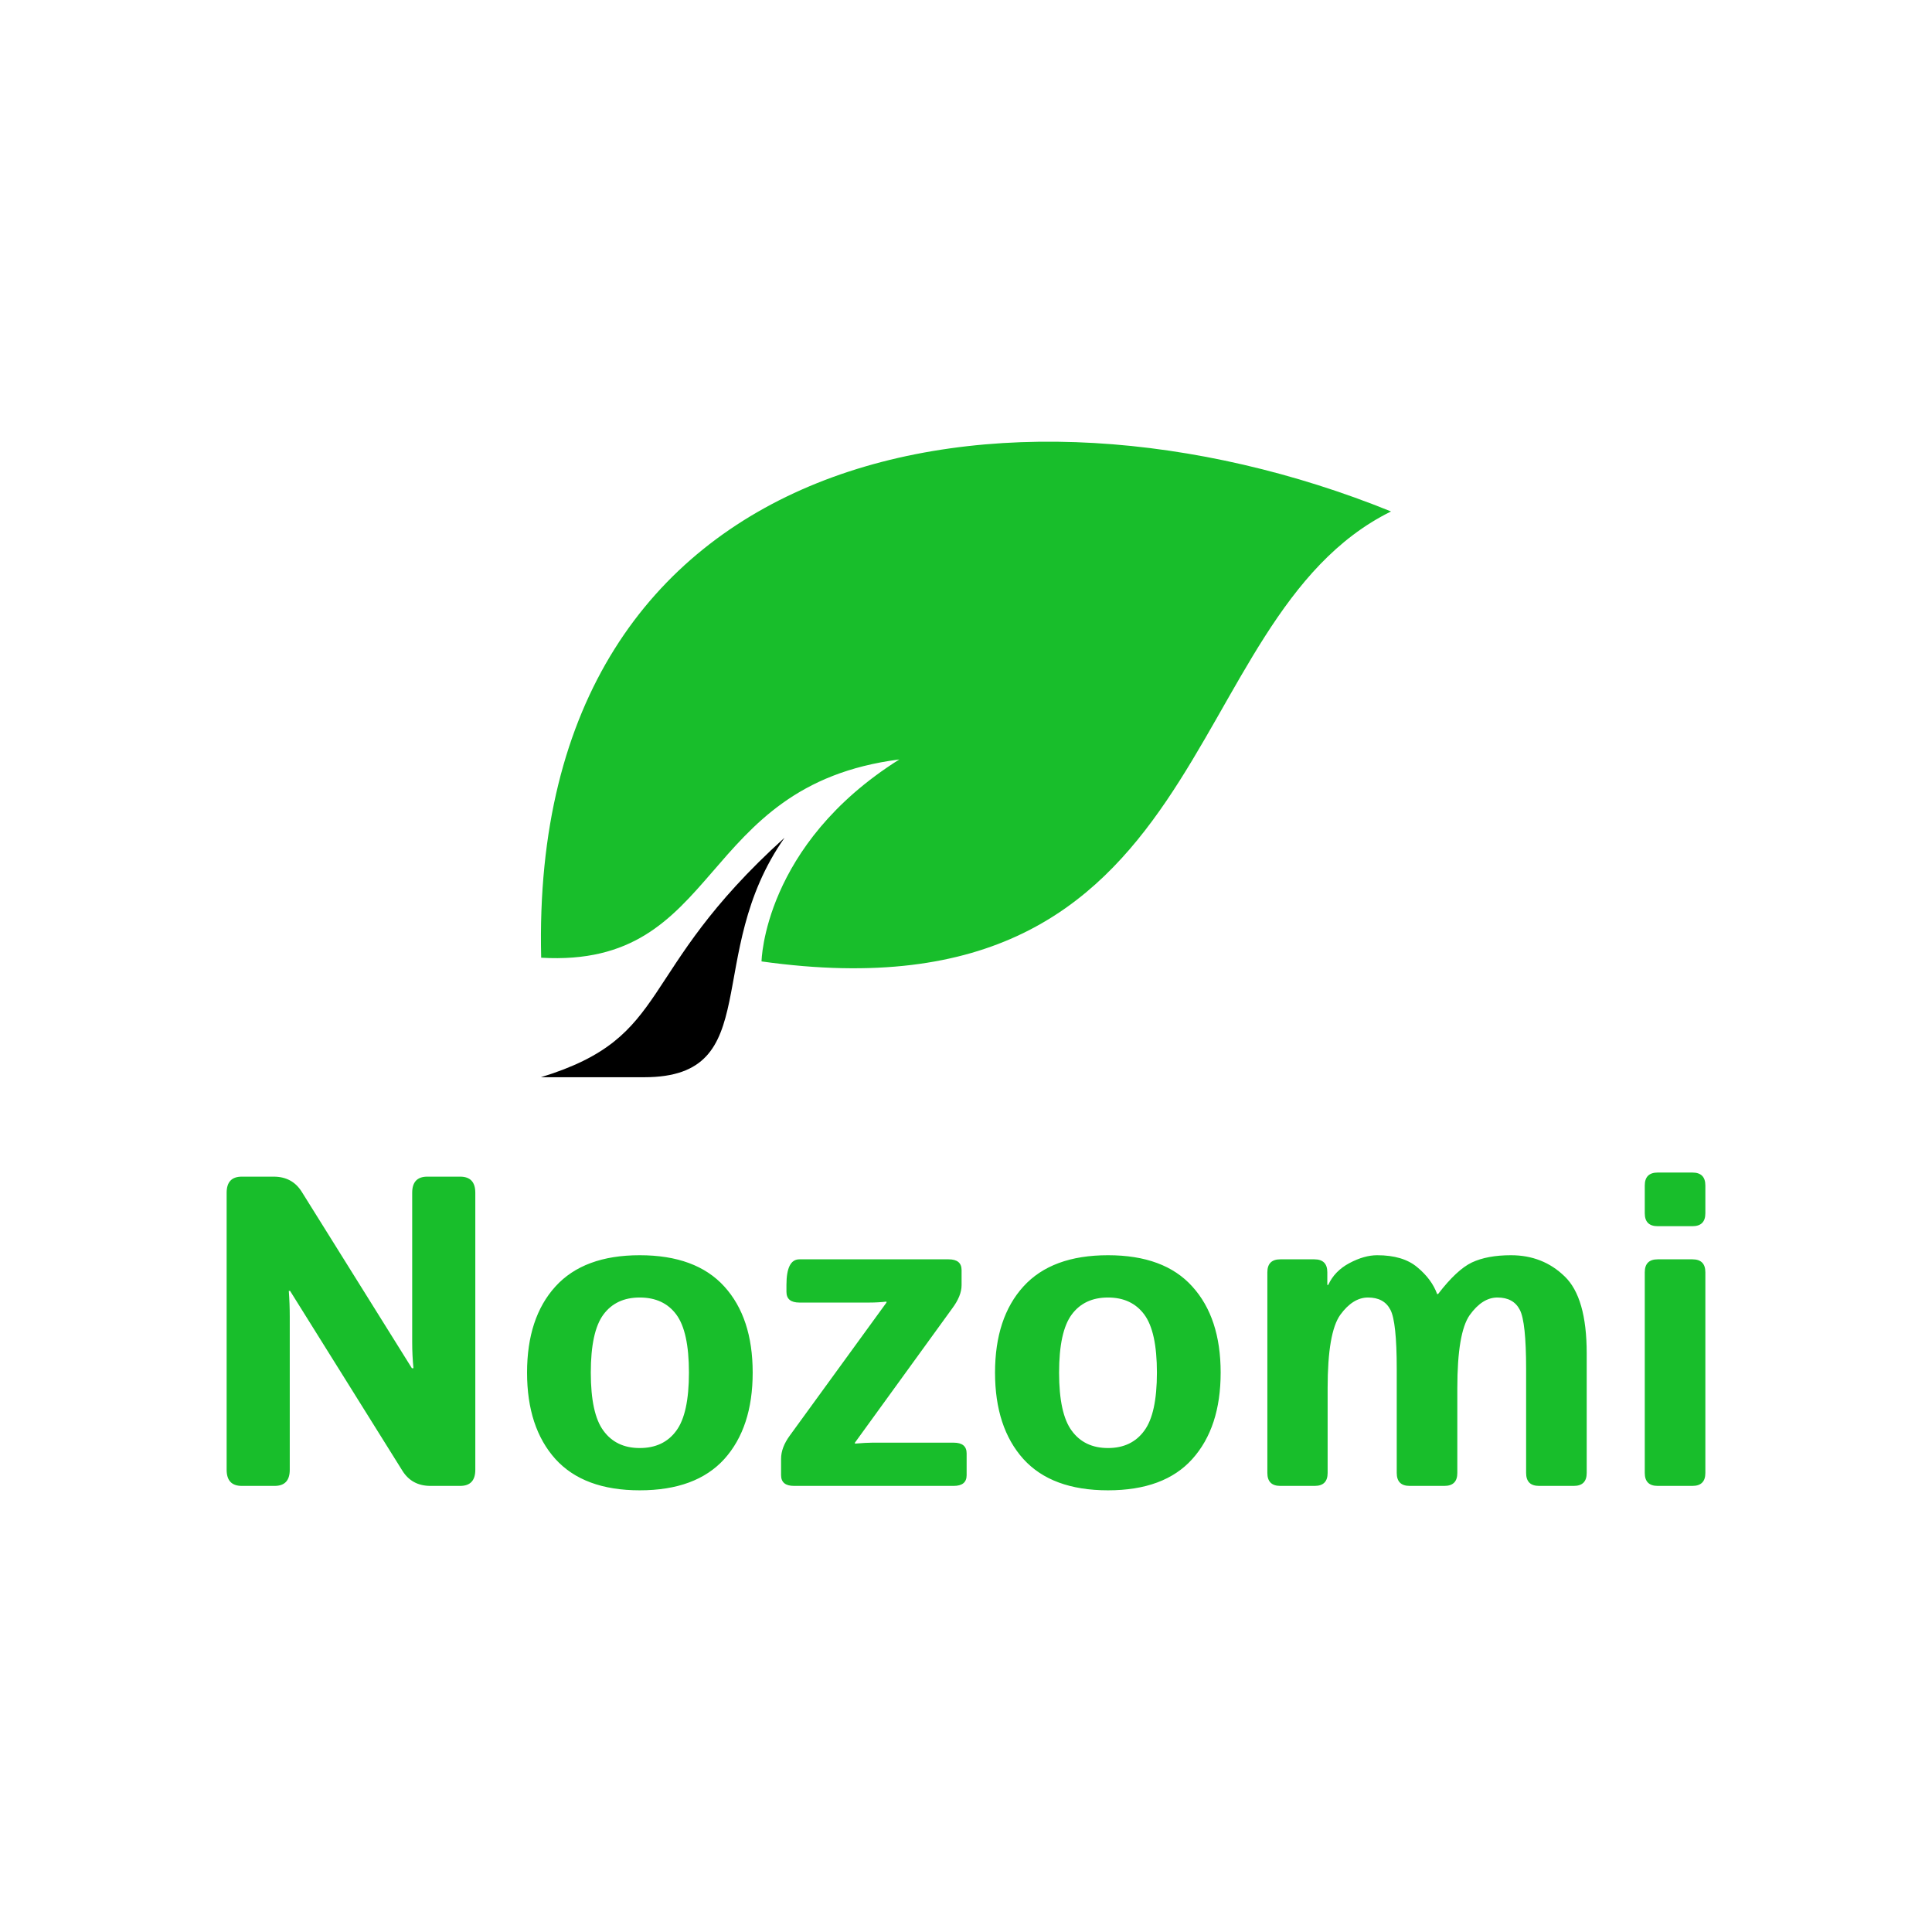
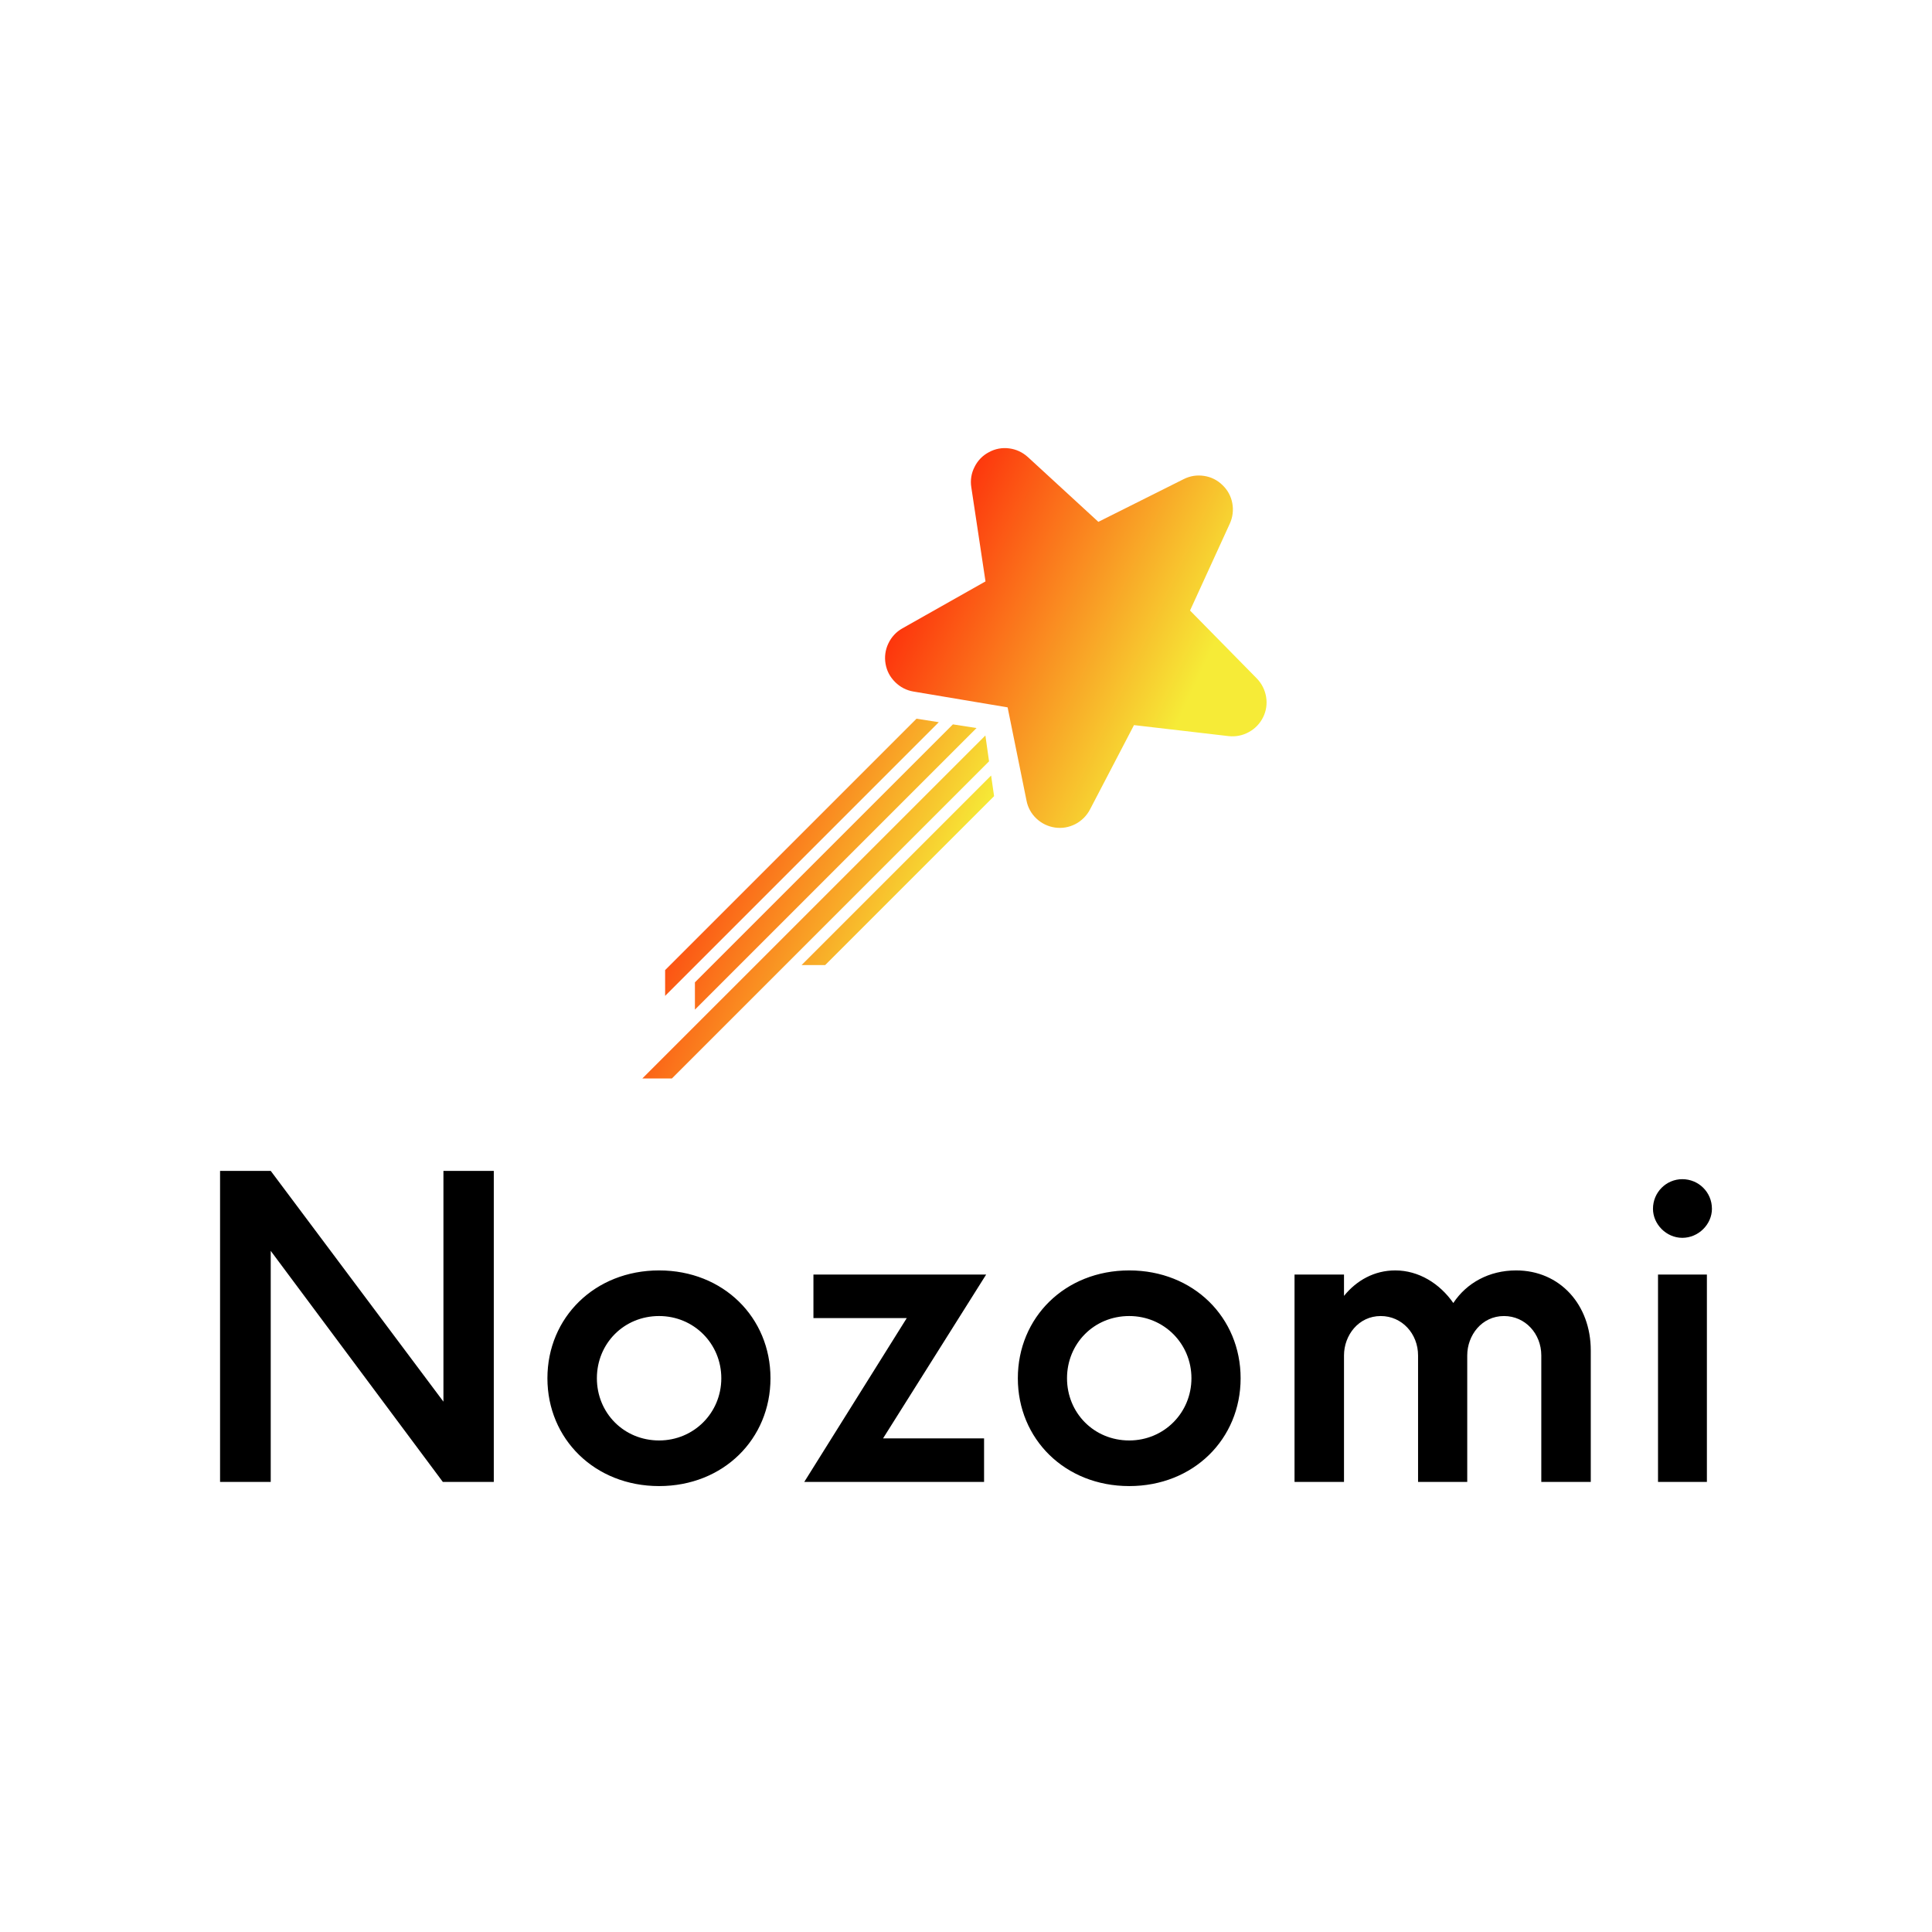
<svg xmlns="http://www.w3.org/2000/svg" data-v-1084b650="" viewBox="0 0 300 300">
  <rect data-v-1084b650="" fill="#FFFFFF" x="0" y="0" width="300px" height="300px" class="logo-background-square" />
-   <g data-v-1084b650="" id="4c576084-1766-bc4e-8d4a-f198d3d0eb01" fill="#18BE2B" transform="matrix(4.9,0,0,4.9,29.852,165.4129)">
-     <path d="M2.61 13.33L1.57 13.33L1.57 13.33Q1.09 13.33 1.09 12.82L1.09 12.82L1.09 4.04L1.09 4.04Q1.09 3.53 1.57 3.53L1.57 3.53L2.58 3.53L2.58 3.53Q3.17 3.53 3.47 4.01L3.47 4.01L6.96 9.60L7.01 9.60L7.01 9.60Q6.97 9.19 6.97 8.78L6.97 8.78L6.97 4.04L6.97 4.04Q6.97 3.53 7.45 3.53L7.45 3.53L8.49 3.53L8.49 3.53Q8.97 3.53 8.97 4.04L8.97 4.04L8.97 12.82L8.97 12.82Q8.97 13.33 8.49 13.33L8.49 13.33L7.55 13.33L7.55 13.33Q6.96 13.33 6.66 12.85L6.66 12.85L3.10 7.15L3.06 7.15L3.06 7.15Q3.09 7.56 3.09 7.97L3.09 7.97L3.09 12.82L3.09 12.82Q3.09 13.33 2.61 13.33L2.61 13.33ZM10.61 9.74L10.61 9.74L10.61 9.74Q10.61 8.00 11.51 7.01L11.51 7.01L11.51 7.01Q12.41 6.02 14.18 6.02L14.18 6.02L14.18 6.02Q15.96 6.02 16.86 7.01L16.86 7.01L16.86 7.01Q17.76 8.00 17.76 9.74L17.76 9.74L17.76 9.74Q17.76 11.48 16.86 12.48L16.86 12.48L16.86 12.48Q15.96 13.47 14.18 13.47L14.18 13.47L14.18 13.47Q12.41 13.47 11.51 12.48L11.51 12.48L11.51 12.48Q10.61 11.48 10.61 9.74ZM12.63 9.74L12.63 9.74L12.63 9.74Q12.63 11.04 13.03 11.58L13.03 11.58L13.03 11.58Q13.43 12.13 14.18 12.13L14.18 12.13L14.18 12.13Q14.94 12.13 15.34 11.58L15.34 11.58L15.34 11.58Q15.74 11.04 15.74 9.74L15.74 9.74L15.74 9.74Q15.74 8.44 15.34 7.90L15.34 7.90L15.34 7.90Q14.94 7.36 14.18 7.36L14.18 7.36L14.18 7.36Q13.43 7.36 13.03 7.90L13.03 7.90L13.03 7.90Q12.63 8.44 12.63 9.74ZM24.13 13.33L19.07 13.33L19.07 13.33Q18.66 13.33 18.66 12.99L18.66 12.99L18.66 12.47L18.66 12.47Q18.66 12.11 18.94 11.73L18.94 11.73L22.00 7.52L22.00 7.49L22.00 7.49Q21.73 7.52 21.46 7.52L21.46 7.52L19.24 7.52L19.24 7.52Q18.83 7.52 18.83 7.18L18.83 7.18L18.83 6.96L18.83 6.96Q18.83 6.15 19.24 6.15L19.24 6.15L23.97 6.15L23.97 6.15Q24.38 6.15 24.38 6.49L24.38 6.49L24.38 6.97L24.38 6.97Q24.38 7.31 24.08 7.71L24.08 7.71L21 11.96L21 11.99L21 11.99Q21.36 11.96 21.55 11.96L21.55 11.96L24.13 11.96L24.13 11.96Q24.54 11.96 24.54 12.30L24.54 12.30L24.54 12.99L24.54 12.99Q24.54 13.33 24.13 13.33L24.13 13.33ZM25.44 9.74L25.44 9.74L25.44 9.74Q25.44 8.00 26.34 7.01L26.34 7.01L26.34 7.01Q27.24 6.02 29.02 6.02L29.02 6.02L29.02 6.02Q30.80 6.02 31.69 7.01L31.69 7.01L31.69 7.01Q32.59 8.00 32.59 9.74L32.59 9.74L32.59 9.74Q32.59 11.48 31.69 12.48L31.69 12.48L31.69 12.48Q30.80 13.47 29.02 13.47L29.02 13.47L29.02 13.47Q27.24 13.47 26.34 12.48L26.34 12.48L26.34 12.48Q25.44 11.48 25.44 9.74ZM27.47 9.74L27.47 9.74L27.47 9.74Q27.47 11.04 27.87 11.58L27.87 11.58L27.87 11.58Q28.27 12.13 29.02 12.13L29.02 12.13L29.02 12.13Q29.77 12.13 30.17 11.58L30.17 11.58L30.17 11.58Q30.57 11.04 30.57 9.74L30.57 9.74L30.57 9.74Q30.57 8.44 30.17 7.90L30.17 7.90L30.17 7.90Q29.77 7.36 29.02 7.36L29.02 7.36L29.02 7.36Q28.27 7.36 27.87 7.90L27.87 7.90L27.87 7.90Q27.47 8.44 27.47 9.74ZM35.57 13.33L34.48 13.33L34.48 13.33Q34.07 13.33 34.07 12.92L34.07 12.92L34.07 6.56L34.07 6.56Q34.07 6.15 34.48 6.15L34.48 6.15L35.56 6.15L35.56 6.15Q35.97 6.15 35.97 6.56L35.97 6.56L35.97 6.96L36.00 6.96L36.00 6.96Q36.20 6.52 36.67 6.27L36.67 6.27L36.67 6.27Q37.14 6.02 37.55 6.02L37.55 6.02L37.55 6.02Q38.37 6.02 38.82 6.40L38.82 6.40L38.82 6.40Q39.28 6.78 39.45 7.25L39.45 7.25L39.48 7.25L39.48 7.25Q40.07 6.48 40.55 6.25L40.55 6.25L40.55 6.25Q41.04 6.02 41.79 6.02L41.79 6.02L41.79 6.02Q42.80 6.02 43.49 6.69L43.49 6.69L43.49 6.69Q44.19 7.36 44.19 9.13L44.19 9.13L44.19 12.92L44.19 12.92Q44.19 13.33 43.78 13.33L43.78 13.33L42.68 13.33L42.68 13.33Q42.27 13.33 42.27 12.92L42.27 12.92L42.27 9.63L42.27 9.63Q42.27 8.13 42.07 7.75L42.07 7.75L42.07 7.75Q41.87 7.36 41.36 7.36L41.36 7.36L41.36 7.36Q40.88 7.36 40.48 7.92L40.48 7.92L40.48 7.92Q40.09 8.48 40.09 10.23L40.09 10.23L40.09 12.92L40.09 12.92Q40.09 13.33 39.68 13.33L39.68 13.33L38.58 13.33L38.58 13.33Q38.17 13.33 38.17 12.92L38.17 12.92L38.17 9.63L38.17 9.63Q38.17 8.13 37.97 7.75L37.97 7.75L37.97 7.75Q37.77 7.36 37.26 7.36L37.26 7.36L37.26 7.36Q36.78 7.36 36.38 7.91L36.38 7.91L36.38 7.91Q35.98 8.47 35.98 10.23L35.98 10.23L35.98 12.92L35.98 12.92Q35.98 13.33 35.57 13.33L35.57 13.33ZM47.54 13.33L46.44 13.33L46.44 13.33Q46.03 13.33 46.03 12.92L46.03 12.92L46.03 6.56L46.03 6.56Q46.03 6.15 46.44 6.15L46.44 6.15L47.54 6.15L47.54 6.15Q47.95 6.15 47.95 6.56L47.95 6.56L47.95 12.92L47.95 12.92Q47.95 13.33 47.54 13.33L47.54 13.33ZM47.54 5.10L46.44 5.10L46.44 5.10Q46.03 5.10 46.03 4.69L46.03 4.69L46.03 3.81L46.03 3.81Q46.03 3.40 46.44 3.40L46.44 3.40L47.54 3.40L47.54 3.40Q47.95 3.40 47.95 3.81L47.95 3.81L47.95 4.69L47.95 4.69Q47.95 5.10 47.54 5.10L47.54 5.10Z" />
+   <g data-v-1084b650="" id="58cf7d4d-45c7-fdb8-665a-65554bebc687" fill="#000000" transform="matrix(4.6,0,0,4.6,28.836,172.1536)">
+     <path d="M8.70 2.10L8.70 9.89L2.87 2.10L1.16 2.10L1.16 12.60L2.87 12.60L2.87 4.80L8.68 12.60L10.40 12.60L10.40 2.10ZM15.98 12.74C18.15 12.74 19.74 11.15 19.74 9.10C19.74 7.05 18.15 5.46 15.98 5.46C13.81 5.46 12.21 7.05 12.21 9.10C12.21 11.15 13.81 12.74 15.98 12.74ZM15.98 11.20C14.79 11.20 13.88 10.27 13.88 9.10C13.88 7.93 14.79 7.00 15.98 7.00C17.15 7.00 18.08 7.93 18.08 9.10C18.08 10.27 17.15 11.20 15.98 11.20ZM27.02 5.60L21.19 5.60L21.19 7.07L24.34 7.07L20.88 12.60L26.95 12.60L26.95 11.13L23.54 11.13ZM31.85 12.74C34.02 12.74 35.61 11.15 35.61 9.10C35.61 7.05 34.02 5.46 31.85 5.46C29.68 5.46 28.09 7.05 28.09 9.10C28.09 11.15 29.68 12.74 31.85 12.74ZM31.85 11.20C30.66 11.20 29.75 10.27 29.75 9.10C29.75 7.93 30.66 7.00 31.85 7.00C33.02 7.00 33.95 7.93 33.95 9.10C33.95 10.27 33.02 11.20 31.85 11.20ZM44.91 5.46C44.00 5.46 43.24 5.88 42.79 6.56C42.33 5.90 41.62 5.46 40.83 5.46C40.13 5.46 39.53 5.79 39.10 6.32L39.10 5.60L37.43 5.60L37.43 12.60L39.10 12.60L39.10 8.33C39.10 7.65 39.59 7.00 40.34 7.00C41.06 7.00 41.60 7.60 41.60 8.33L41.60 12.60L43.26 12.60L43.26 8.33C43.26 7.65 43.75 7.00 44.50 7.00C45.22 7.00 45.76 7.60 45.76 8.33L45.76 12.60L47.43 12.60L47.43 8.16C47.43 6.62 46.39 5.46 44.91 5.46ZM50.52 4.36C51.07 4.36 51.52 3.90 51.52 3.38C51.52 2.82 51.07 2.38 50.52 2.38C49.98 2.38 49.53 2.82 49.53 3.38C49.53 3.90 49.98 4.36 50.52 4.36ZM49.70 12.60L51.35 12.60L51.35 5.60L49.70 5.60Z" />
  </g>
-   <g data-v-1084b650="" id="23391c7e-8d7b-5ff1-7026-b4f1e0bd2d25" stroke="none" fill="#18BE2B" transform="matrix(0.4816037,0,0,0.4816037,77.75866,45.6867)">
-     <svg version="1.1" x="0px" y="0px" viewBox="0 0 100 100" enable-background="new 0 0 100 100" xml:space="preserve">
-       <g>
-         <path d="M4.343,71.309c19.596,1.133,16.533-18.501,38.494-21.31c-14.622,9.194-14.812,21.707-14.812,21.707   c49.286,6.912,44.178-36.774,67.657-48.36C54.328,6.586,3,15.994,4.343,71.309z" />
-         <path fill="#000000" d="M4.317,84.152h11.1c13.147,0,6.216-13.132,15.085-25.742C14.281,73.058,18.595,79.768,4.317,84.152z" />
-       </g>
+   <linearGradient data-v-1084b650="" gradientTransform="rotate(25)" id="5f34827c-e207-eab8-90e1-41c1efb1268f" x1="0%" y1="0%" x2="100%" y2="0%">
+     <stop data-v-1084b650="" offset="0%" style="stop-color: rgb(255, 0, 0); stop-opacity: 1;" />
+     <stop data-v-1084b650="" offset="100%" style="stop-color: rgb(246, 235, 55); stop-opacity: 1;" />
+   </linearGradient>
+   <g data-v-1084b650="" id="5121099d-39e4-bb22-0e12-0075cffbb9fe" stroke="none" fill="url(#5f34827c-e207-eab8-90e1-41c1efb1268f)" transform="matrix(0.3270271,0,0,0.3270271,99.73877,69.35885)">
+     <svg viewBox="0 0 100 100">
+       <path fill-rule="evenodd" clip-rule="evenodd" d="M55.205 52.05l.471 3.264-26.733 26.732h-3.735zM4.679 100H0l54.299-54.288.58 4.09zM8.325 89.102v-4.317l40.831-40.832 3.744.58zM3.609 86.926v-4.082l39.789-39.789 3.527.553z" />
+       <path fill-rule="evenodd" clip-rule="evenodd" d="M85.691 5.134c1.016-.508 2.084-.677 3.209-.508a5.196 5.196 0 0 1 2.92 1.452 5.213 5.213 0 0 1 1.559 2.864 5.39 5.39 0 0 1-.398 3.246L86.69 25.935l10.572 10.754a5.473 5.473 0 0 1 1.469 2.92 5.266 5.266 0 0 1-.473 3.21 5.384 5.384 0 0 1-2.266 2.357 5.354 5.354 0 0 1-3.193.635l-14.98-1.742-6.98 13.385a5.466 5.466 0 0 1-2.305 2.286c-1.027.52-2.098.7-3.209.544a5.415 5.415 0 0 1-2.938-1.414 5.208 5.208 0 0 1-1.578-2.848L57.817 41.26l-14.908-2.504a5.317 5.317 0 0 1-2.884-1.487c-.822-.811-1.33-1.771-1.523-2.884a5.294 5.294 0 0 1 .436-3.228 5.314 5.314 0 0 1 2.212-2.395l13.167-7.437-2.25-14.924a5.188 5.188 0 0 1 .525-3.21A5.203 5.203 0 0 1 54.86.871a5.193 5.193 0 0 1 3.211-.599c1.113.145 2.098.604 2.957 1.377L72.18 11.898l13.511-6.764z" />
    </svg>
  </g>
</svg>
